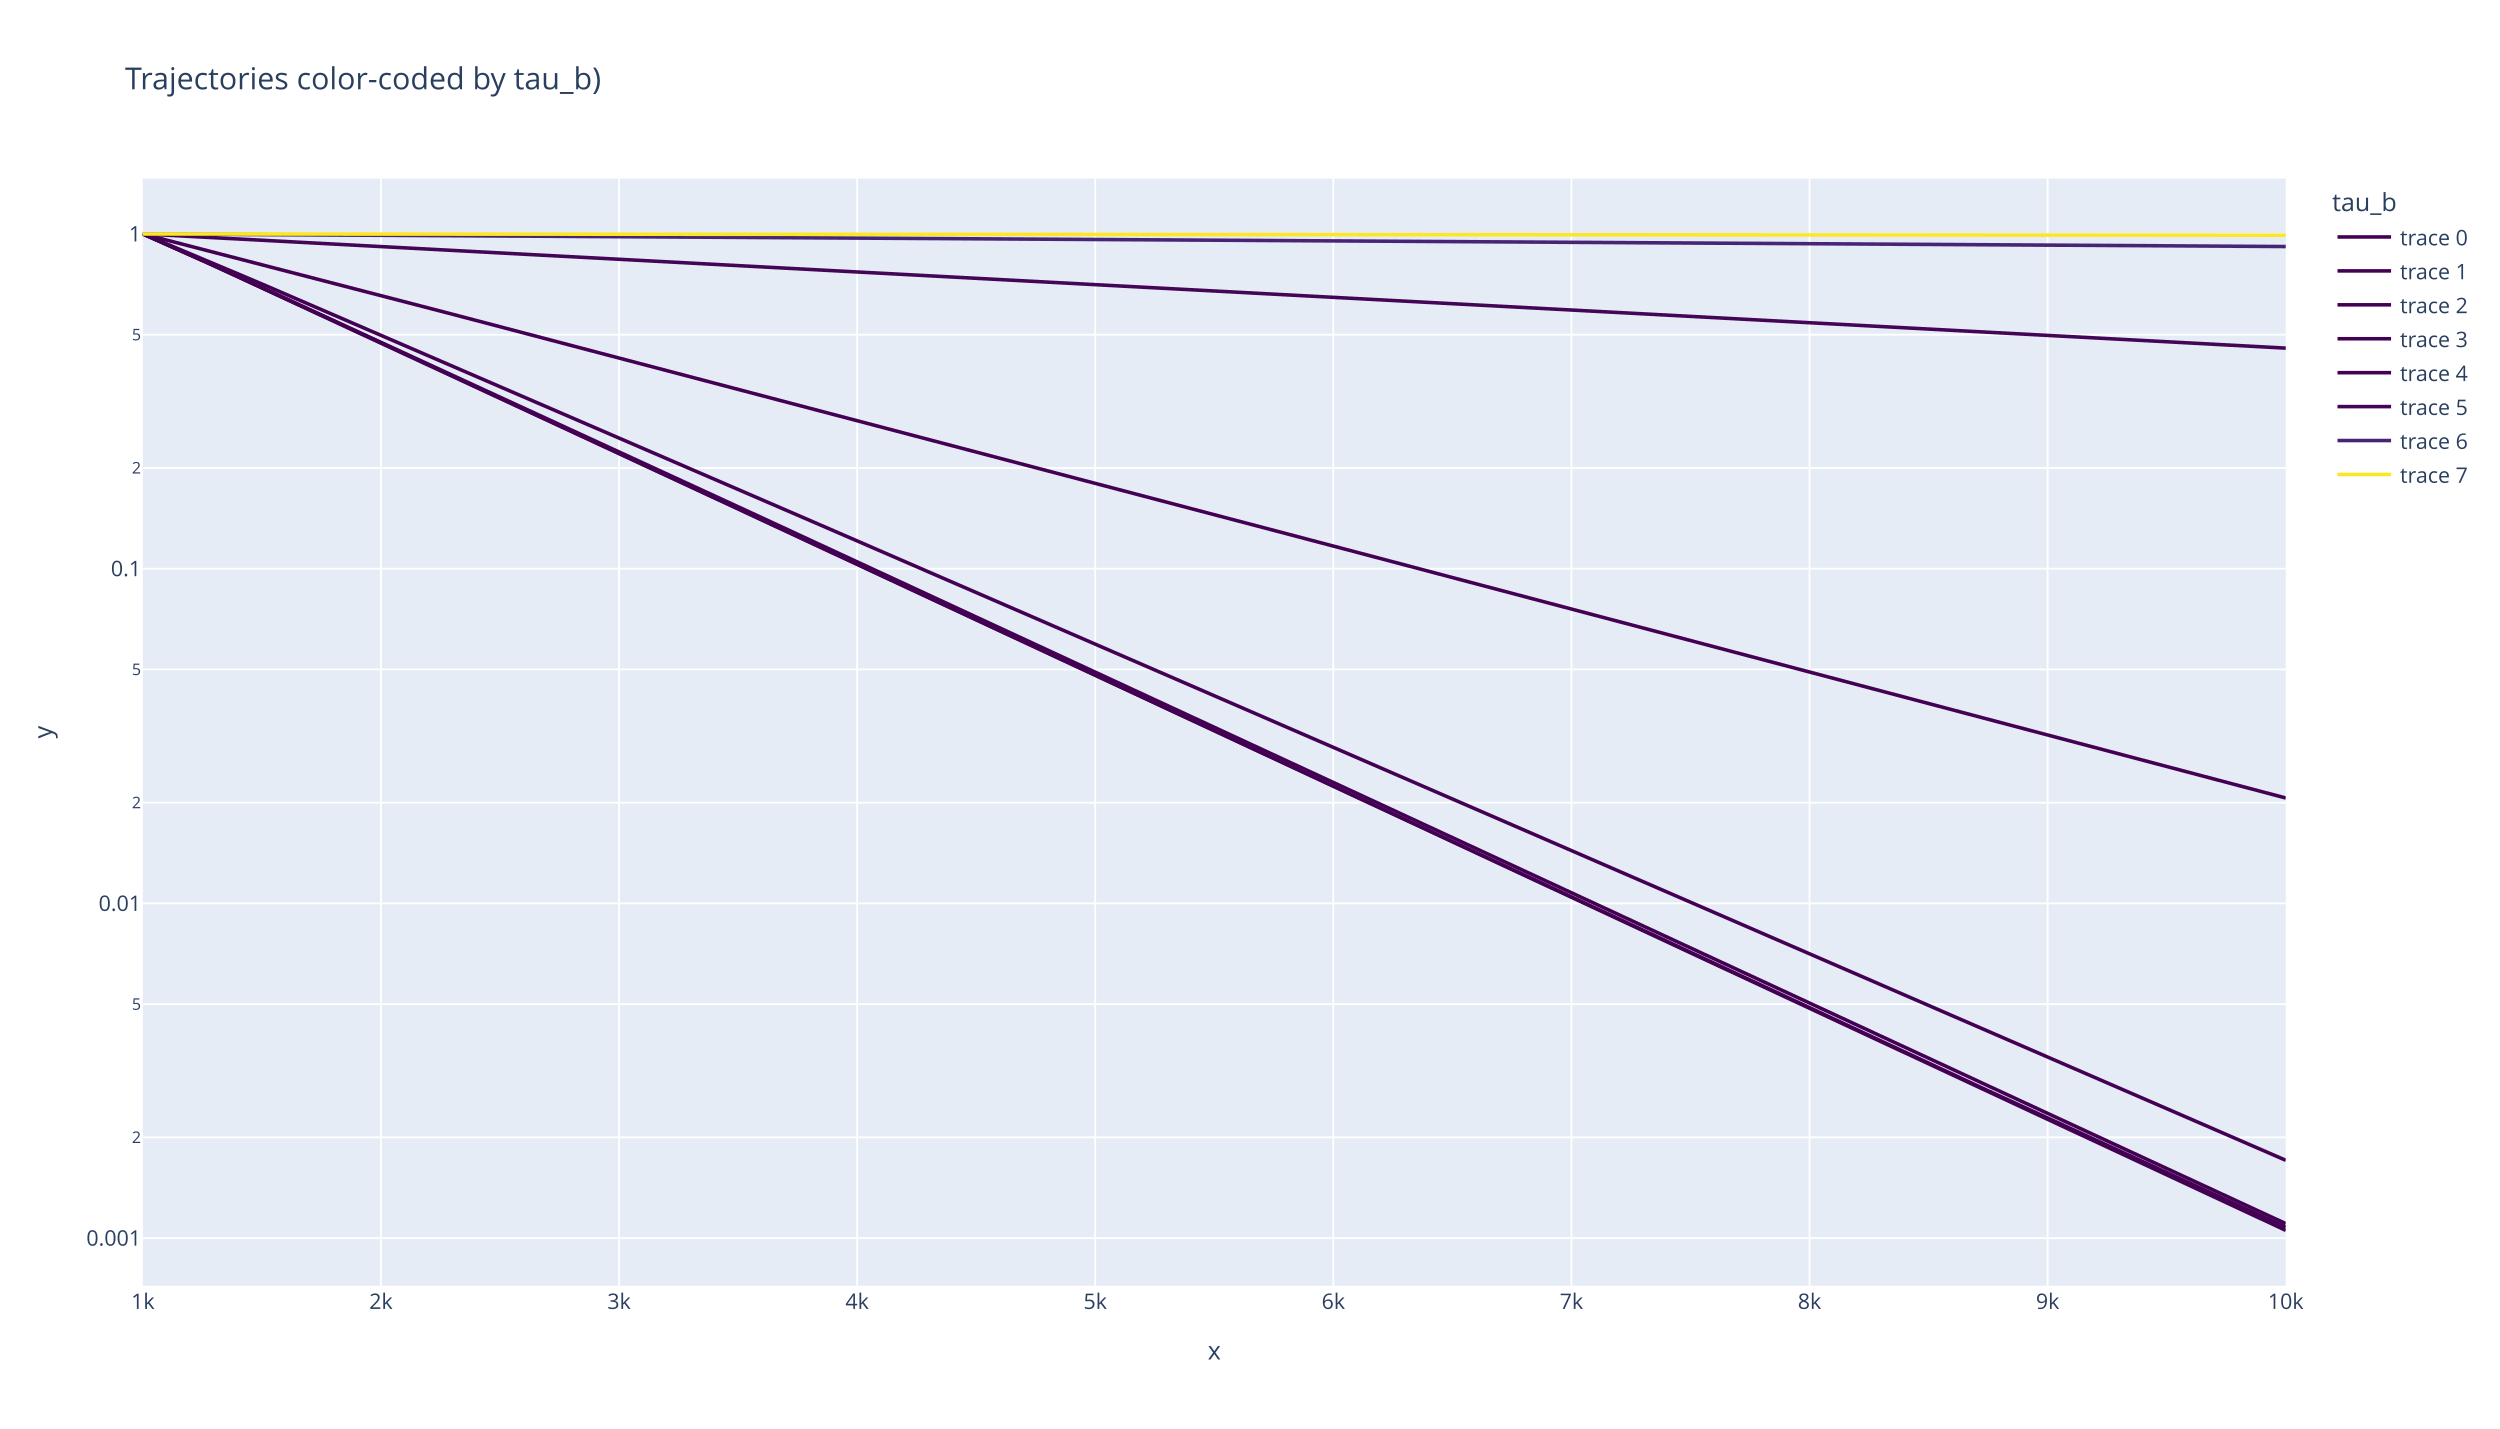
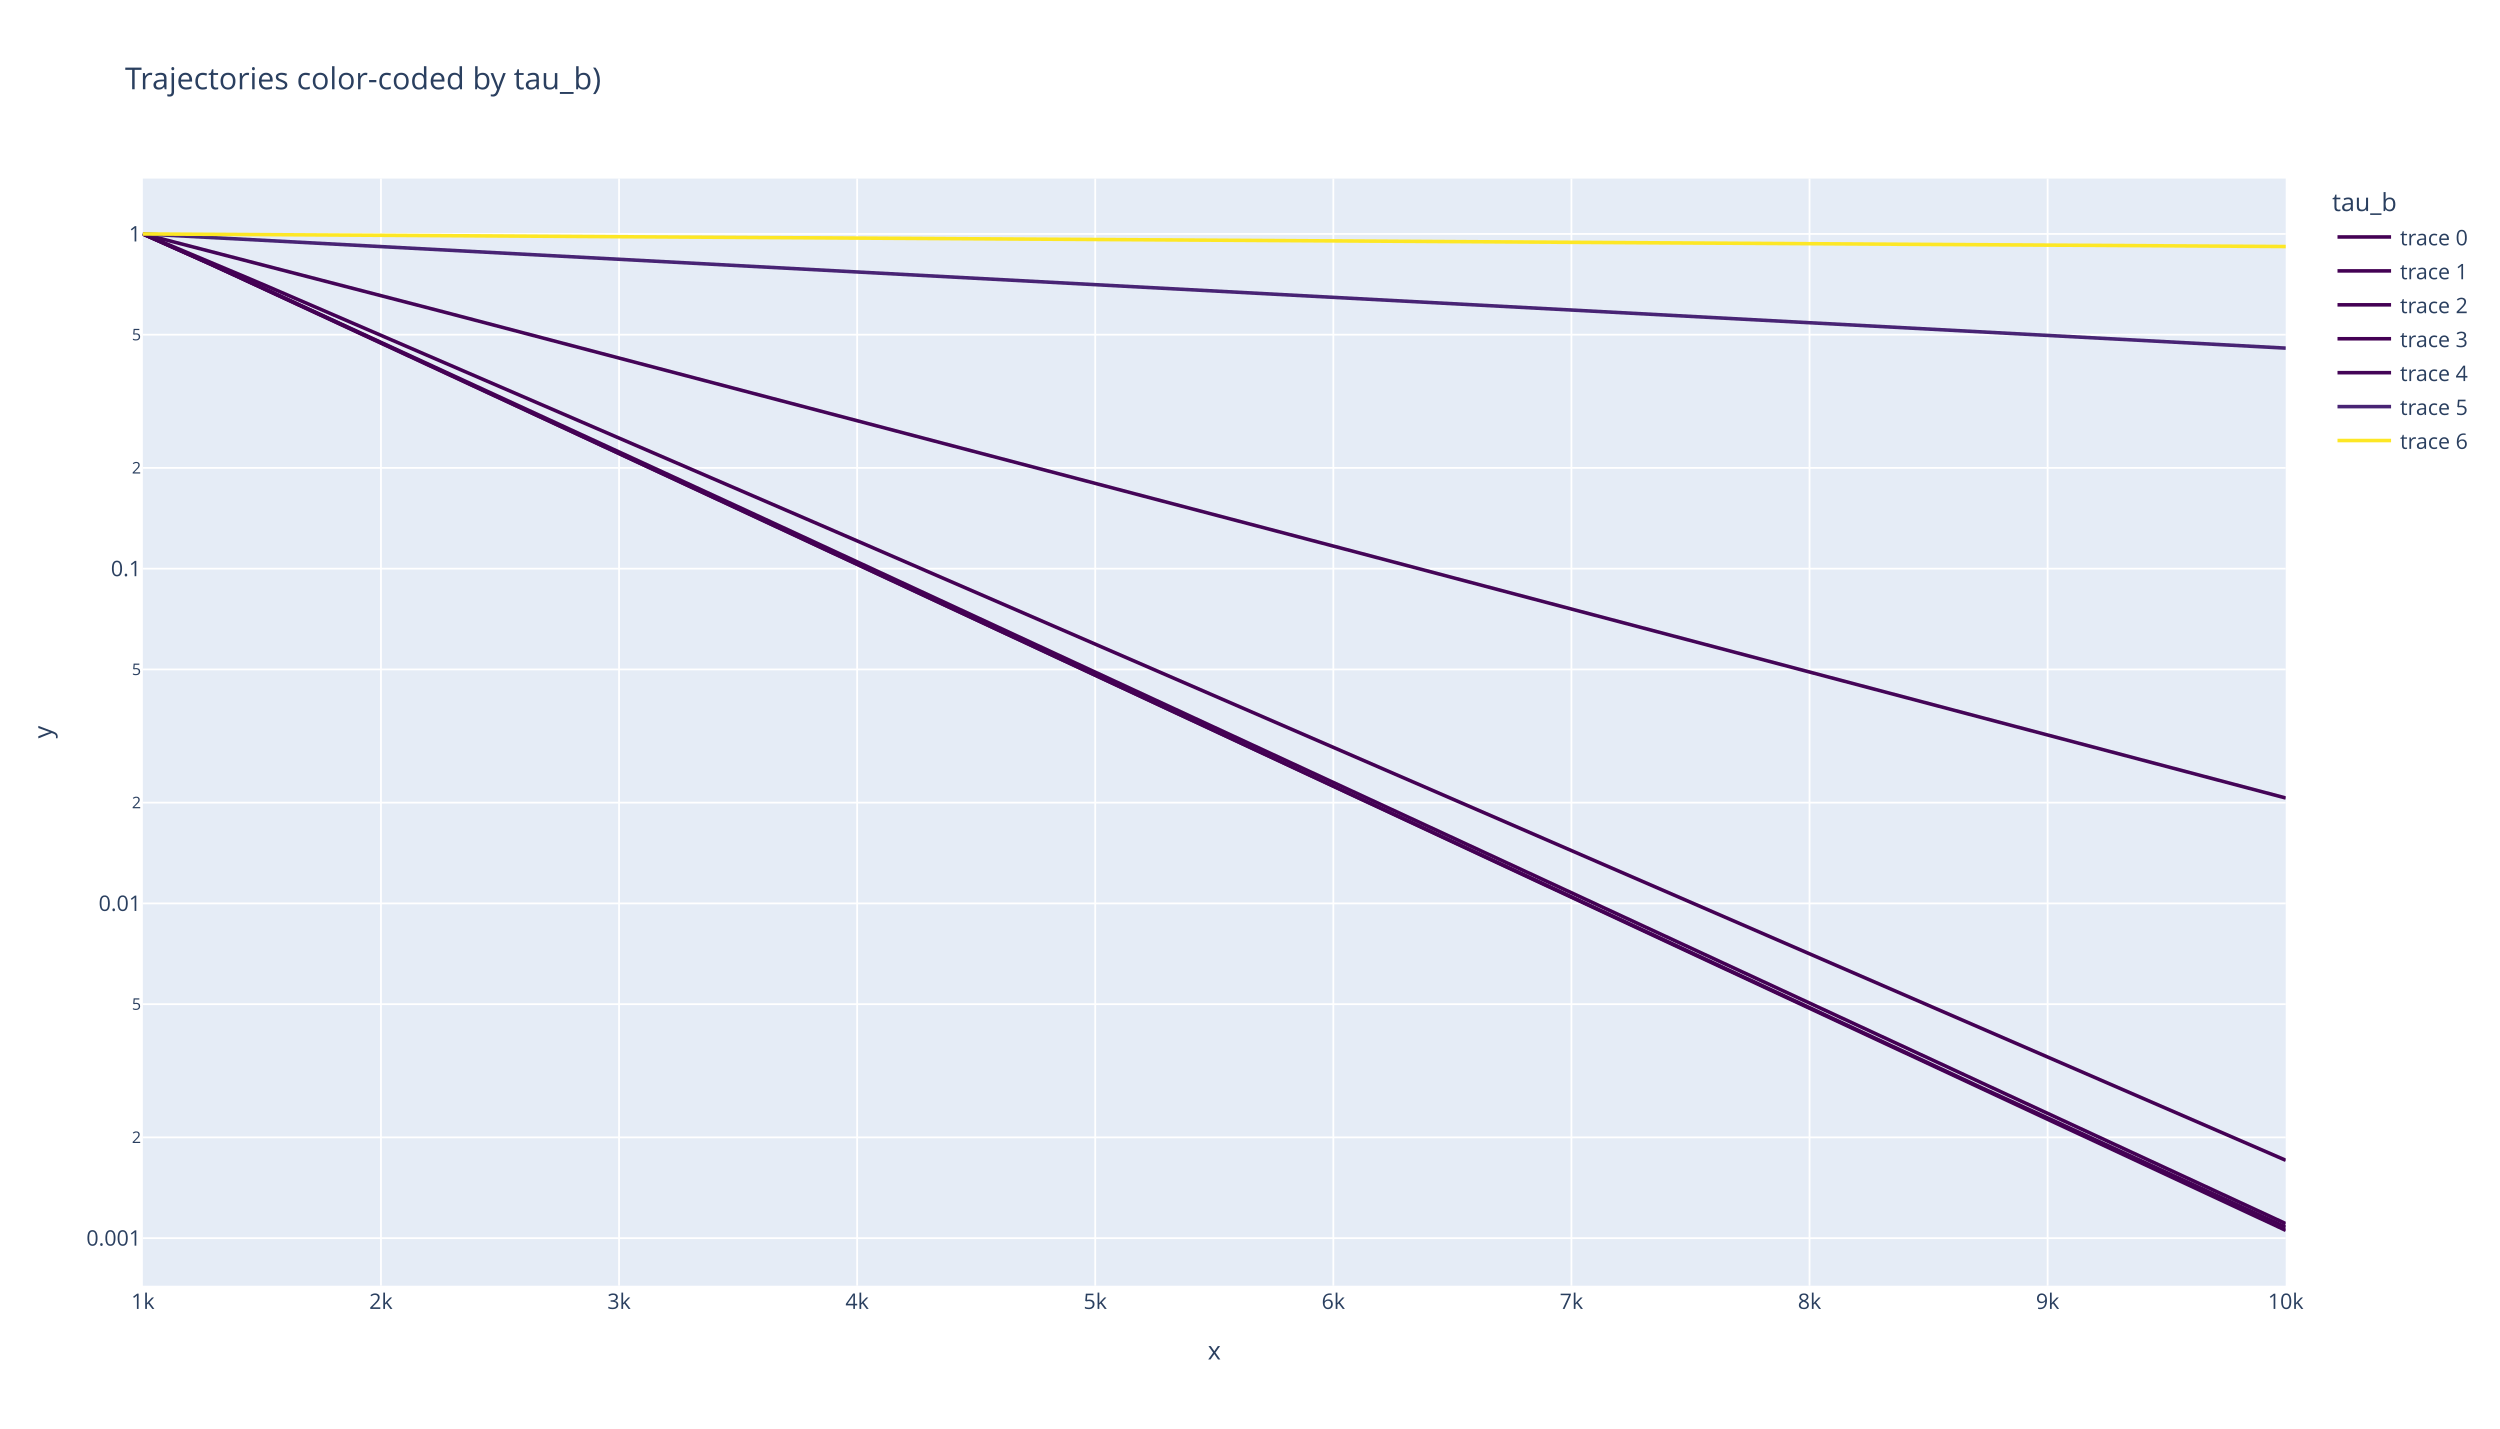
<svg xmlns="http://www.w3.org/2000/svg" class="main-svg" width="1400" height="800" style="" viewBox="0 0 1400 800">
  <rect x="0" y="0" width="1400" height="800" style="fill: rgb(255, 255, 255); fill-opacity: 1;" />
-   <defs id="defs-73b9e3">
+   <defs id="defs-1c8ee3">
    <g class="clips">
-       <clipPath id="clip73b9e3xyplot" class="plotclip">
+       <clipPath id="clip1c8ee3xyplot" class="plotclip">
        <rect width="1200" height="620" />
      </clipPath>
-       <clipPath class="axesclip" id="clip73b9e3x">
+       <clipPath class="axesclip" id="clip1c8ee3x">
        <rect x="80" y="0" width="1200" height="800" />
      </clipPath>
-       <clipPath class="axesclip" id="clip73b9e3y">
+       <clipPath class="axesclip" id="clip1c8ee3y">
        <rect x="0" y="100" width="1400" height="620" />
      </clipPath>
-       <clipPath class="axesclip" id="clip73b9e3xy">
+       <clipPath class="axesclip" id="clip1c8ee3xy">
        <rect x="80" y="100" width="1200" height="620" />
      </clipPath>
    </g>
    <g class="gradients" />
    <g class="patterns" />
  </defs>
  <g class="bglayer">
    <rect class="bg" x="80" y="100" width="1200" height="620" style="fill: rgb(229, 236, 246); fill-opacity: 1; stroke-width: 0;" />
  </g>
  <g class="layer-below">
    <g class="imagelayer" />
    <g class="shapelayer" />
  </g>
  <g class="cartesianlayer">
    <g class="subplot xy">
      <g class="layer-subplot">
        <g class="shapelayer" />
        <g class="imagelayer" />
      </g>
      <g class="minor-gridlayer">
        <g class="x" />
        <g class="y" />
      </g>
      <g class="gridlayer">
        <g class="x">
          <path class="xgrid crisp" transform="translate(213.33,0)" d="M0,100v620" style="stroke: rgb(255, 255, 255); stroke-opacity: 1; stroke-width: 1px;" />
          <path class="xgrid crisp" transform="translate(346.67,0)" d="M0,100v620" style="stroke: rgb(255, 255, 255); stroke-opacity: 1; stroke-width: 1px;" />
          <path class="xgrid crisp" transform="translate(480,0)" d="M0,100v620" style="stroke: rgb(255, 255, 255); stroke-opacity: 1; stroke-width: 1px;" />
          <path class="xgrid crisp" transform="translate(613.33,0)" d="M0,100v620" style="stroke: rgb(255, 255, 255); stroke-opacity: 1; stroke-width: 1px;" />
          <path class="xgrid crisp" transform="translate(746.67,0)" d="M0,100v620" style="stroke: rgb(255, 255, 255); stroke-opacity: 1; stroke-width: 1px;" />
          <path class="xgrid crisp" transform="translate(880,0)" d="M0,100v620" style="stroke: rgb(255, 255, 255); stroke-opacity: 1; stroke-width: 1px;" />
          <path class="xgrid crisp" transform="translate(1013.33,0)" d="M0,100v620" style="stroke: rgb(255, 255, 255); stroke-opacity: 1; stroke-width: 1px;" />
          <path class="xgrid crisp" transform="translate(1146.67,0)" d="M0,100v620" style="stroke: rgb(255, 255, 255); stroke-opacity: 1; stroke-width: 1px;" />
        </g>
        <g class="y">
          <path class="ygrid crisp" transform="translate(0,693.36)" d="M80,0h1200" style="stroke: rgb(255, 255, 255); stroke-opacity: 1; stroke-width: 1px;" />
          <path class="ygrid crisp" transform="translate(0,636.93)" d="M80,0h1200" style="stroke: rgb(255, 255, 255); stroke-opacity: 1; stroke-width: 1px;" />
          <path class="ygrid crisp" transform="translate(0,562.34)" d="M80,0h1200" style="stroke: rgb(255, 255, 255); stroke-opacity: 1; stroke-width: 1px;" />
          <path class="ygrid crisp" transform="translate(0,505.91)" d="M80,0h1200" style="stroke: rgb(255, 255, 255); stroke-opacity: 1; stroke-width: 1px;" />
          <path class="ygrid crisp" transform="translate(0,449.48)" d="M80,0h1200" style="stroke: rgb(255, 255, 255); stroke-opacity: 1; stroke-width: 1px;" />
          <path class="ygrid crisp" transform="translate(0,374.88)" d="M80,0h1200" style="stroke: rgb(255, 255, 255); stroke-opacity: 1; stroke-width: 1px;" />
          <path class="ygrid crisp" transform="translate(0,318.45)" d="M80,0h1200" style="stroke: rgb(255, 255, 255); stroke-opacity: 1; stroke-width: 1px;" />
          <path class="ygrid crisp" transform="translate(0,262.02)" d="M80,0h1200" style="stroke: rgb(255, 255, 255); stroke-opacity: 1; stroke-width: 1px;" />
          <path class="ygrid crisp" transform="translate(0,187.43)" d="M80,0h1200" style="stroke: rgb(255, 255, 255); stroke-opacity: 1; stroke-width: 1px;" />
          <path class="ygrid crisp" transform="translate(0,131)" d="M80,0h1200" style="stroke: rgb(255, 255, 255); stroke-opacity: 1; stroke-width: 1px;" />
        </g>
      </g>
      <g class="zerolinelayer" />
      <g class="layer-between">
        <g class="shapelayer" />
        <g class="imagelayer" />
      </g>
      <path class="xlines-below" />
      <path class="ylines-below" />
      <g class="overlines-below" />
      <g class="xaxislayer-below" />
      <g class="yaxislayer-below" />
      <g class="overaxes-below" />
      <g class="overplot">
-         <g class="xy" transform="translate(80,100)" clip-path="url(#clip73b9e3xyplot)">
+         <g class="xy" transform="translate(80,100)" clip-path="url(#clip1c8ee3xyplot)">
          <g class="scatterlayer mlayer">
-             <g class="trace scatter tracec181c9" style="stroke-miterlimit: 2; opacity: 1;">
+             <g class="trace scatter trace1fc683" style="stroke-miterlimit: 2; opacity: 1;">
              <g class="fills" />
              <g class="errorbars" />
              <g class="lines">
                <path class="js-line" d="M0,31L36.36,47.21L48.48,52.72L157.58,103.22L169.7,108.86L606.06,311.99L618.18,317.65L1030.3,509.41L1042.42,514.94L1200,587.16" style="vector-effect: none; fill: none; stroke: rgb(68, 1, 84); stroke-opacity: 1; stroke-width: 2px; opacity: 1;" />
              </g>
              <g class="points" />
              <g class="text" />
            </g>
-             <g class="trace scatter traced7e4aa" style="stroke-miterlimit: 2; opacity: 1;">
+             <g class="trace scatter trace20224e" style="stroke-miterlimit: 2; opacity: 1;">
              <g class="fills" />
              <g class="errorbars" />
              <g class="lines">
                <path class="js-line" d="M0,31L36.36,47.25L48.48,52.83L339.39,187.7L351.52,193.36L1200,589" style="vector-effect: none; fill: none; stroke: rgb(68, 1, 84); stroke-opacity: 1; stroke-width: 2px; opacity: 1;" />
              </g>
              <g class="points" />
              <g class="text" />
            </g>
-             <g class="trace scatter traceb5b686" style="stroke-miterlimit: 2; opacity: 1;">
+             <g class="trace scatter trace865337" style="stroke-miterlimit: 2; opacity: 1;">
              <g class="fills" />
              <g class="errorbars" />
              <g class="lines">
                <path class="js-line" d="M0,31L36.36,47.14L48.48,52.67L339.39,186.57L351.52,192.18L1018.18,501.02L1030.3,506.66L1200,585.22" style="vector-effect: none; fill: none; stroke: rgb(68, 1, 84); stroke-opacity: 1; stroke-width: 2px; opacity: 1;" />
              </g>
              <g class="points" />
              <g class="text" />
            </g>
-             <g class="trace scatter traced4fceb" style="stroke-miterlimit: 2; opacity: 1;">
+             <g class="trace scatter trace5ae186" style="stroke-miterlimit: 2; opacity: 1;">
              <g class="fills" />
              <g class="errorbars" />
              <g class="lines">
                <path class="js-line" d="M0,31L60.61,56.46L72.73,61.64L375.76,192.42L387.88,197.67L1200,549.75" style="vector-effect: none; fill: none; stroke: rgb(68, 1, 84); stroke-opacity: 1; stroke-width: 2px; opacity: 1;" />
              </g>
              <g class="points" />
              <g class="text" />
            </g>
-             <g class="trace scatter trace821503" style="stroke-miterlimit: 2; opacity: 1;">
-               <g class="fills" />
-               <g class="errorbars" />
-               <g class="lines">
-                 <path class="js-line" d="M0,31L169.7,75.01L181.82,78.19L654.55,202.6L666.67,205.8L1200,346.88" style="vector-effect: none; fill: none; stroke: rgb(68, 1, 84); stroke-opacity: 1; stroke-width: 2px; opacity: 1;" />
-               </g>
-               <g class="points" />
-               <g class="text" />
-             </g>
-             <g class="trace scatter tracee34f97" style="stroke-miterlimit: 2; opacity: 1;">
-               <g class="fills" />
-               <g class="errorbars" />
-               <g class="lines">
-                 <path class="js-line" d="M0,31L1200,94.95" style="vector-effect: none; fill: none; stroke: rgb(68, 5, 87); stroke-opacity: 1; stroke-width: 2px; opacity: 1;" />
-               </g>
-               <g class="points" />
-               <g class="text" />
-             </g>
-             <g class="trace scatter tracebefaf9" style="stroke-miterlimit: 2; opacity: 1;">
-               <g class="fills" />
-               <g class="errorbars" />
-               <g class="lines">
-                 <path class="js-line" d="M0,31L1200,38.06" style="vector-effect: none; fill: none; stroke: rgb(72, 36, 116); stroke-opacity: 1; stroke-width: 2px; opacity: 1;" />
-               </g>
-               <g class="points" />
-               <g class="text" />
-             </g>
-             <g class="trace scatter trace46583d" style="stroke-miterlimit: 2; opacity: 1;">
-               <g class="fills" />
-               <g class="errorbars" />
-               <g class="lines">
-                 <path class="js-line" d="M0,31L1200,31.71" style="vector-effect: none; fill: none; stroke: rgb(253, 231, 37); stroke-opacity: 1; stroke-width: 2px; opacity: 1;" />
+             <g class="trace scatter trace72ec06" style="stroke-miterlimit: 2; opacity: 1;">
+               <g class="fills" />
+               <g class="errorbars" />
+               <g class="lines">
+                 <path class="js-line" d="M0,31L169.7,75.01L181.82,78.19L654.55,202.6L666.67,205.8L1200,346.88" style="vector-effect: none; fill: none; stroke: rgb(68, 5, 87); stroke-opacity: 1; stroke-width: 2px; opacity: 1;" />
+               </g>
+               <g class="points" />
+               <g class="text" />
+             </g>
+             <g class="trace scatter trace446537" style="stroke-miterlimit: 2; opacity: 1;">
+               <g class="fills" />
+               <g class="errorbars" />
+               <g class="lines">
+                 <path class="js-line" d="M0,31L1200,94.95" style="vector-effect: none; fill: none; stroke: rgb(72, 36, 116); stroke-opacity: 1; stroke-width: 2px; opacity: 1;" />
+               </g>
+               <g class="points" />
+               <g class="text" />
+             </g>
+             <g class="trace scatter trace205372" style="stroke-miterlimit: 2; opacity: 1;">
+               <g class="fills" />
+               <g class="errorbars" />
+               <g class="lines">
+                 <path class="js-line" d="M0,31L1200,38.06" style="vector-effect: none; fill: none; stroke: rgb(253, 231, 37); stroke-opacity: 1; stroke-width: 2px; opacity: 1;" />
              </g>
              <g class="points" />
              <g class="text" />
            </g>
          </g>
        </g>
      </g>
      <g class="zerolinelayer-above" />
      <path class="xlines-above crisp" d="M0,0" style="fill: none;" />
      <path class="ylines-above crisp" d="M0,0" style="fill: none;" />
      <g class="overlines-above" />
      <g class="xaxislayer-above">
        <g class="xtick">
          <text text-anchor="middle" x="0" y="733" transform="translate(80,0)" style="font-family: 'Open Sans', verdana, arial, sans-serif; font-size: 12px; fill: rgb(42, 63, 95); fill-opacity: 1; white-space: pre;">1k</text>
        </g>
        <g class="xtick">
          <text text-anchor="middle" x="0" y="733" style="font-family: 'Open Sans', verdana, arial, sans-serif; font-size: 12px; fill: rgb(42, 63, 95); fill-opacity: 1; white-space: pre;" transform="translate(213.33,0)">2k</text>
        </g>
        <g class="xtick">
          <text text-anchor="middle" x="0" y="733" style="font-family: 'Open Sans', verdana, arial, sans-serif; font-size: 12px; fill: rgb(42, 63, 95); fill-opacity: 1; white-space: pre;" transform="translate(346.67,0)">3k</text>
        </g>
        <g class="xtick">
          <text text-anchor="middle" x="0" y="733" style="font-family: 'Open Sans', verdana, arial, sans-serif; font-size: 12px; fill: rgb(42, 63, 95); fill-opacity: 1; white-space: pre;" transform="translate(480,0)">4k</text>
        </g>
        <g class="xtick">
          <text text-anchor="middle" x="0" y="733" style="font-family: 'Open Sans', verdana, arial, sans-serif; font-size: 12px; fill: rgb(42, 63, 95); fill-opacity: 1; white-space: pre;" transform="translate(613.33,0)">5k</text>
        </g>
        <g class="xtick">
          <text text-anchor="middle" x="0" y="733" style="font-family: 'Open Sans', verdana, arial, sans-serif; font-size: 12px; fill: rgb(42, 63, 95); fill-opacity: 1; white-space: pre;" transform="translate(746.67,0)">6k</text>
        </g>
        <g class="xtick">
          <text text-anchor="middle" x="0" y="733" style="font-family: 'Open Sans', verdana, arial, sans-serif; font-size: 12px; fill: rgb(42, 63, 95); fill-opacity: 1; white-space: pre;" transform="translate(880,0)">7k</text>
        </g>
        <g class="xtick">
          <text text-anchor="middle" x="0" y="733" style="font-family: 'Open Sans', verdana, arial, sans-serif; font-size: 12px; fill: rgb(42, 63, 95); fill-opacity: 1; white-space: pre;" transform="translate(1013.33,0)">8k</text>
        </g>
        <g class="xtick">
          <text text-anchor="middle" x="0" y="733" style="font-family: 'Open Sans', verdana, arial, sans-serif; font-size: 12px; fill: rgb(42, 63, 95); fill-opacity: 1; white-space: pre;" transform="translate(1146.67,0)">9k</text>
        </g>
        <g class="xtick">
          <text text-anchor="middle" x="0" y="733" style="font-family: 'Open Sans', verdana, arial, sans-serif; font-size: 12px; fill: rgb(42, 63, 95); fill-opacity: 1; white-space: pre;" transform="translate(1280,0)">10k</text>
        </g>
      </g>
      <g class="yaxislayer-above">
        <g class="ytick">
          <text text-anchor="end" x="79" y="4.2" transform="translate(0,693.36)" style="font-family: 'Open Sans', verdana, arial, sans-serif; font-size: 12px; fill: rgb(42, 63, 95); fill-opacity: 1; white-space: pre;">0.001</text>
        </g>
        <g class="ytick">
          <text text-anchor="end" x="79" y="3.15" style="font-family: 'Open Sans', verdana, arial, sans-serif; font-size: 9px; fill: rgb(42, 63, 95); fill-opacity: 1; white-space: pre;" transform="translate(0,636.93)">2</text>
        </g>
        <g class="ytick">
          <text text-anchor="end" x="79" y="3.15" style="font-family: 'Open Sans', verdana, arial, sans-serif; font-size: 9px; fill: rgb(42, 63, 95); fill-opacity: 1; white-space: pre;" transform="translate(0,562.34)">5</text>
        </g>
        <g class="ytick">
          <text text-anchor="end" x="79" y="4.2" style="font-family: 'Open Sans', verdana, arial, sans-serif; font-size: 12px; fill: rgb(42, 63, 95); fill-opacity: 1; white-space: pre;" transform="translate(0,505.91)">0.01</text>
        </g>
        <g class="ytick">
          <text text-anchor="end" x="79" y="3.15" style="font-family: 'Open Sans', verdana, arial, sans-serif; font-size: 9px; fill: rgb(42, 63, 95); fill-opacity: 1; white-space: pre;" transform="translate(0,449.48)">2</text>
        </g>
        <g class="ytick">
          <text text-anchor="end" x="79" y="3.15" style="font-family: 'Open Sans', verdana, arial, sans-serif; font-size: 9px; fill: rgb(42, 63, 95); fill-opacity: 1; white-space: pre;" transform="translate(0,374.88)">5</text>
        </g>
        <g class="ytick">
          <text text-anchor="end" x="79" y="4.2" style="font-family: 'Open Sans', verdana, arial, sans-serif; font-size: 12px; fill: rgb(42, 63, 95); fill-opacity: 1; white-space: pre;" transform="translate(0,318.45)">0.1</text>
        </g>
        <g class="ytick">
          <text text-anchor="end" x="79" y="3.15" style="font-family: 'Open Sans', verdana, arial, sans-serif; font-size: 9px; fill: rgb(42, 63, 95); fill-opacity: 1; white-space: pre;" transform="translate(0,262.02)">2</text>
        </g>
        <g class="ytick">
          <text text-anchor="end" x="79" y="3.15" style="font-family: 'Open Sans', verdana, arial, sans-serif; font-size: 9px; fill: rgb(42, 63, 95); fill-opacity: 1; white-space: pre;" transform="translate(0,187.43)">5</text>
        </g>
        <g class="ytick">
          <text text-anchor="end" x="79" y="4.2" style="font-family: 'Open Sans', verdana, arial, sans-serif; font-size: 12px; fill: rgb(42, 63, 95); fill-opacity: 1; white-space: pre;" transform="translate(0,131)">1</text>
        </g>
      </g>
      <g class="overaxes-above" />
    </g>
  </g>
  <g class="polarlayer" />
  <g class="smithlayer" />
  <g class="ternarylayer" />
  <g class="geolayer" />
  <g class="funnelarealayer" />
  <g class="pielayer" />
  <g class="iciclelayer" />
  <g class="treemaplayer" />
  <g class="sunburstlayer" />
  <g class="glimages" />
-   <defs id="topdefs-73b9e3">
+   <defs id="topdefs-1c8ee3">
    <g class="clips" />
-     <clipPath id="legend73b9e3">
-       <rect width="84" height="181" x="0" y="0" />
+     <clipPath id="legend1c8ee3">
+       <rect width="84" height="162" x="0" y="0" />
    </clipPath>
  </defs>
  <g class="layer-above">
    <g class="imagelayer" />
    <g class="shapelayer" />
  </g>
  <g class="infolayer">
    <g class="legend" pointer-events="all" transform="translate(1304,100)">
-       <rect class="bg" shape-rendering="crispEdges" style="stroke: rgb(68, 68, 68); stroke-opacity: 1; fill: rgb(255, 255, 255); fill-opacity: 1; stroke-width: 0px;" width="84" height="181" x="0" y="0" />
-       <g class="scrollbox" transform="" clip-path="url(#legend73b9e3)">
+       <rect class="bg" shape-rendering="crispEdges" style="stroke: rgb(68, 68, 68); stroke-opacity: 1; fill: rgb(255, 255, 255); fill-opacity: 1; stroke-width: 0px;" width="84" height="162" x="0" y="0" />
+       <g class="scrollbox" transform="" clip-path="url(#legend1c8ee3)">
        <text class="legendtitletext" text-anchor="start" x="2" y="18.2" style="font-family: 'Open Sans', verdana, arial, sans-serif; font-size: 14px; fill: rgb(42, 63, 95); fill-opacity: 1; white-space: pre;">tau_b</text>
        <g class="groups">
          <g class="traces" transform="translate(0,32.7)" style="opacity: 1;">
            <text class="legendtext" text-anchor="start" x="40" y="4.68" style="font-family: 'Open Sans', verdana, arial, sans-serif; font-size: 12px; fill: rgb(42, 63, 95); fill-opacity: 1; white-space: pre;">trace 0</text>
            <g class="layers" style="opacity: 1;">
              <g class="legendfill" />
              <g class="legendlines">
                <path class="js-line" d="M5,0h30" style="fill: none; stroke: rgb(68, 1, 84); stroke-opacity: 1; stroke-width: 2px;" />
              </g>
              <g class="legendsymbols">
                <g class="legendpoints" />
              </g>
            </g>
            <rect class="legendtoggle" x="0" y="-9.5" width="78.131" height="19" style="fill: rgb(0, 0, 0); fill-opacity: 0;" />
          </g>
          <g class="traces" transform="translate(0,51.7)" style="opacity: 1;">
            <text class="legendtext" text-anchor="start" x="40" y="4.68" style="font-family: 'Open Sans', verdana, arial, sans-serif; font-size: 12px; fill: rgb(42, 63, 95); fill-opacity: 1; white-space: pre;">trace 1</text>
            <g class="layers" style="opacity: 1;">
              <g class="legendfill" />
              <g class="legendlines">
                <path class="js-line" d="M5,0h30" style="fill: none; stroke: rgb(68, 1, 84); stroke-opacity: 1; stroke-width: 2px;" />
              </g>
              <g class="legendsymbols">
                <g class="legendpoints" />
              </g>
            </g>
            <rect class="legendtoggle" x="0" y="-9.5" width="78.131" height="19" style="fill: rgb(0, 0, 0); fill-opacity: 0;" />
          </g>
          <g class="traces" transform="translate(0,70.7)" style="opacity: 1;">
            <text class="legendtext" text-anchor="start" x="40" y="4.68" style="font-family: 'Open Sans', verdana, arial, sans-serif; font-size: 12px; fill: rgb(42, 63, 95); fill-opacity: 1; white-space: pre;">trace 2</text>
            <g class="layers" style="opacity: 1;">
              <g class="legendfill" />
              <g class="legendlines">
                <path class="js-line" d="M5,0h30" style="fill: none; stroke: rgb(68, 1, 84); stroke-opacity: 1; stroke-width: 2px;" />
              </g>
              <g class="legendsymbols">
                <g class="legendpoints" />
              </g>
            </g>
            <rect class="legendtoggle" x="0" y="-9.5" width="78.131" height="19" style="fill: rgb(0, 0, 0); fill-opacity: 0;" />
          </g>
          <g class="traces" transform="translate(0,89.7)" style="opacity: 1;">
            <text class="legendtext" text-anchor="start" x="40" y="4.68" style="font-family: 'Open Sans', verdana, arial, sans-serif; font-size: 12px; fill: rgb(42, 63, 95); fill-opacity: 1; white-space: pre;">trace 3</text>
            <g class="layers" style="opacity: 1;">
              <g class="legendfill" />
              <g class="legendlines">
                <path class="js-line" d="M5,0h30" style="fill: none; stroke: rgb(68, 1, 84); stroke-opacity: 1; stroke-width: 2px;" />
              </g>
              <g class="legendsymbols">
                <g class="legendpoints" />
              </g>
            </g>
            <rect class="legendtoggle" x="0" y="-9.5" width="78.131" height="19" style="fill: rgb(0, 0, 0); fill-opacity: 0;" />
          </g>
          <g class="traces" transform="translate(0,108.7)" style="opacity: 1;">
            <text class="legendtext" text-anchor="start" x="40" y="4.68" style="font-family: 'Open Sans', verdana, arial, sans-serif; font-size: 12px; fill: rgb(42, 63, 95); fill-opacity: 1; white-space: pre;">trace 4</text>
            <g class="layers" style="opacity: 1;">
              <g class="legendfill" />
              <g class="legendlines">
-                 <path class="js-line" d="M5,0h30" style="fill: none; stroke: rgb(68, 1, 84); stroke-opacity: 1; stroke-width: 2px;" />
+                 <path class="js-line" d="M5,0h30" style="fill: none; stroke: rgb(68, 5, 87); stroke-opacity: 1; stroke-width: 2px;" />
              </g>
              <g class="legendsymbols">
                <g class="legendpoints" />
              </g>
            </g>
            <rect class="legendtoggle" x="0" y="-9.5" width="78.131" height="19" style="fill: rgb(0, 0, 0); fill-opacity: 0;" />
          </g>
          <g class="traces" transform="translate(0,127.7)" style="opacity: 1;">
            <text class="legendtext" text-anchor="start" x="40" y="4.68" style="font-family: 'Open Sans', verdana, arial, sans-serif; font-size: 12px; fill: rgb(42, 63, 95); fill-opacity: 1; white-space: pre;">trace 5</text>
            <g class="layers" style="opacity: 1;">
              <g class="legendfill" />
              <g class="legendlines">
-                 <path class="js-line" d="M5,0h30" style="fill: none; stroke: rgb(68, 5, 87); stroke-opacity: 1; stroke-width: 2px;" />
+                 <path class="js-line" d="M5,0h30" style="fill: none; stroke: rgb(72, 36, 116); stroke-opacity: 1; stroke-width: 2px;" />
              </g>
              <g class="legendsymbols">
                <g class="legendpoints" />
              </g>
            </g>
            <rect class="legendtoggle" x="0" y="-9.5" width="78.131" height="19" style="fill: rgb(0, 0, 0); fill-opacity: 0;" />
          </g>
          <g class="traces" transform="translate(0,146.7)" style="opacity: 1;">
            <text class="legendtext" text-anchor="start" x="40" y="4.68" style="font-family: 'Open Sans', verdana, arial, sans-serif; font-size: 12px; fill: rgb(42, 63, 95); fill-opacity: 1; white-space: pre;">trace 6</text>
            <g class="layers" style="opacity: 1;">
              <g class="legendfill" />
              <g class="legendlines">
-                 <path class="js-line" d="M5,0h30" style="fill: none; stroke: rgb(72, 36, 116); stroke-opacity: 1; stroke-width: 2px;" />
-               </g>
-               <g class="legendsymbols">
-                 <g class="legendpoints" />
-               </g>
-             </g>
-             <rect class="legendtoggle" x="0" y="-9.5" width="78.131" height="19" style="fill: rgb(0, 0, 0); fill-opacity: 0;" />
-           </g>
-           <g class="traces" transform="translate(0,165.7)" style="opacity: 1;">
-             <text class="legendtext" text-anchor="start" x="40" y="4.68" style="font-family: 'Open Sans', verdana, arial, sans-serif; font-size: 12px; fill: rgb(42, 63, 95); fill-opacity: 1; white-space: pre;">trace 7</text>
-             <g class="layers" style="opacity: 1;">
-               <g class="legendfill" />
-               <g class="legendlines">
                <path class="js-line" d="M5,0h30" style="fill: none; stroke: rgb(253, 231, 37); stroke-opacity: 1; stroke-width: 2px;" />
              </g>
              <g class="legendsymbols">
                <g class="legendpoints" />
              </g>
            </g>
            <rect class="legendtoggle" x="0" y="-9.5" width="78.131" height="19" style="fill: rgb(0, 0, 0); fill-opacity: 0;" />
          </g>
        </g>
      </g>
      <rect class="scrollbar" rx="20" ry="3" width="0" height="0" style="fill: rgb(128, 139, 164); fill-opacity: 1;" x="0" y="0" />
    </g>
    <g class="g-gtitle">
      <text class="gtitle" x="70" y="50" text-anchor="start" dy="0em" style="opacity: 1; font-family: 'Open Sans', verdana, arial, sans-serif; font-size: 17px; fill: rgb(42, 63, 95); fill-opacity: 1; white-space: pre;">Trajectories color-coded by tau_b)</text>
    </g>
    <g class="g-xtitle">
      <text class="xtitle" x="680" y="761.3" text-anchor="middle" style="opacity: 1; font-family: 'Open Sans', verdana, arial, sans-serif; font-size: 14px; fill: rgb(42, 63, 95); fill-opacity: 1; white-space: pre;">x</text>
    </g>
    <g class="g-ytitle">
      <text class="ytitle" transform="rotate(-90,28.95938,410)" x="28.959" y="410" text-anchor="middle" style="opacity: 1; font-family: 'Open Sans', verdana, arial, sans-serif; font-size: 14px; fill: rgb(42, 63, 95); fill-opacity: 1; white-space: pre;">y</text>
    </g>
  </g>
</svg>
